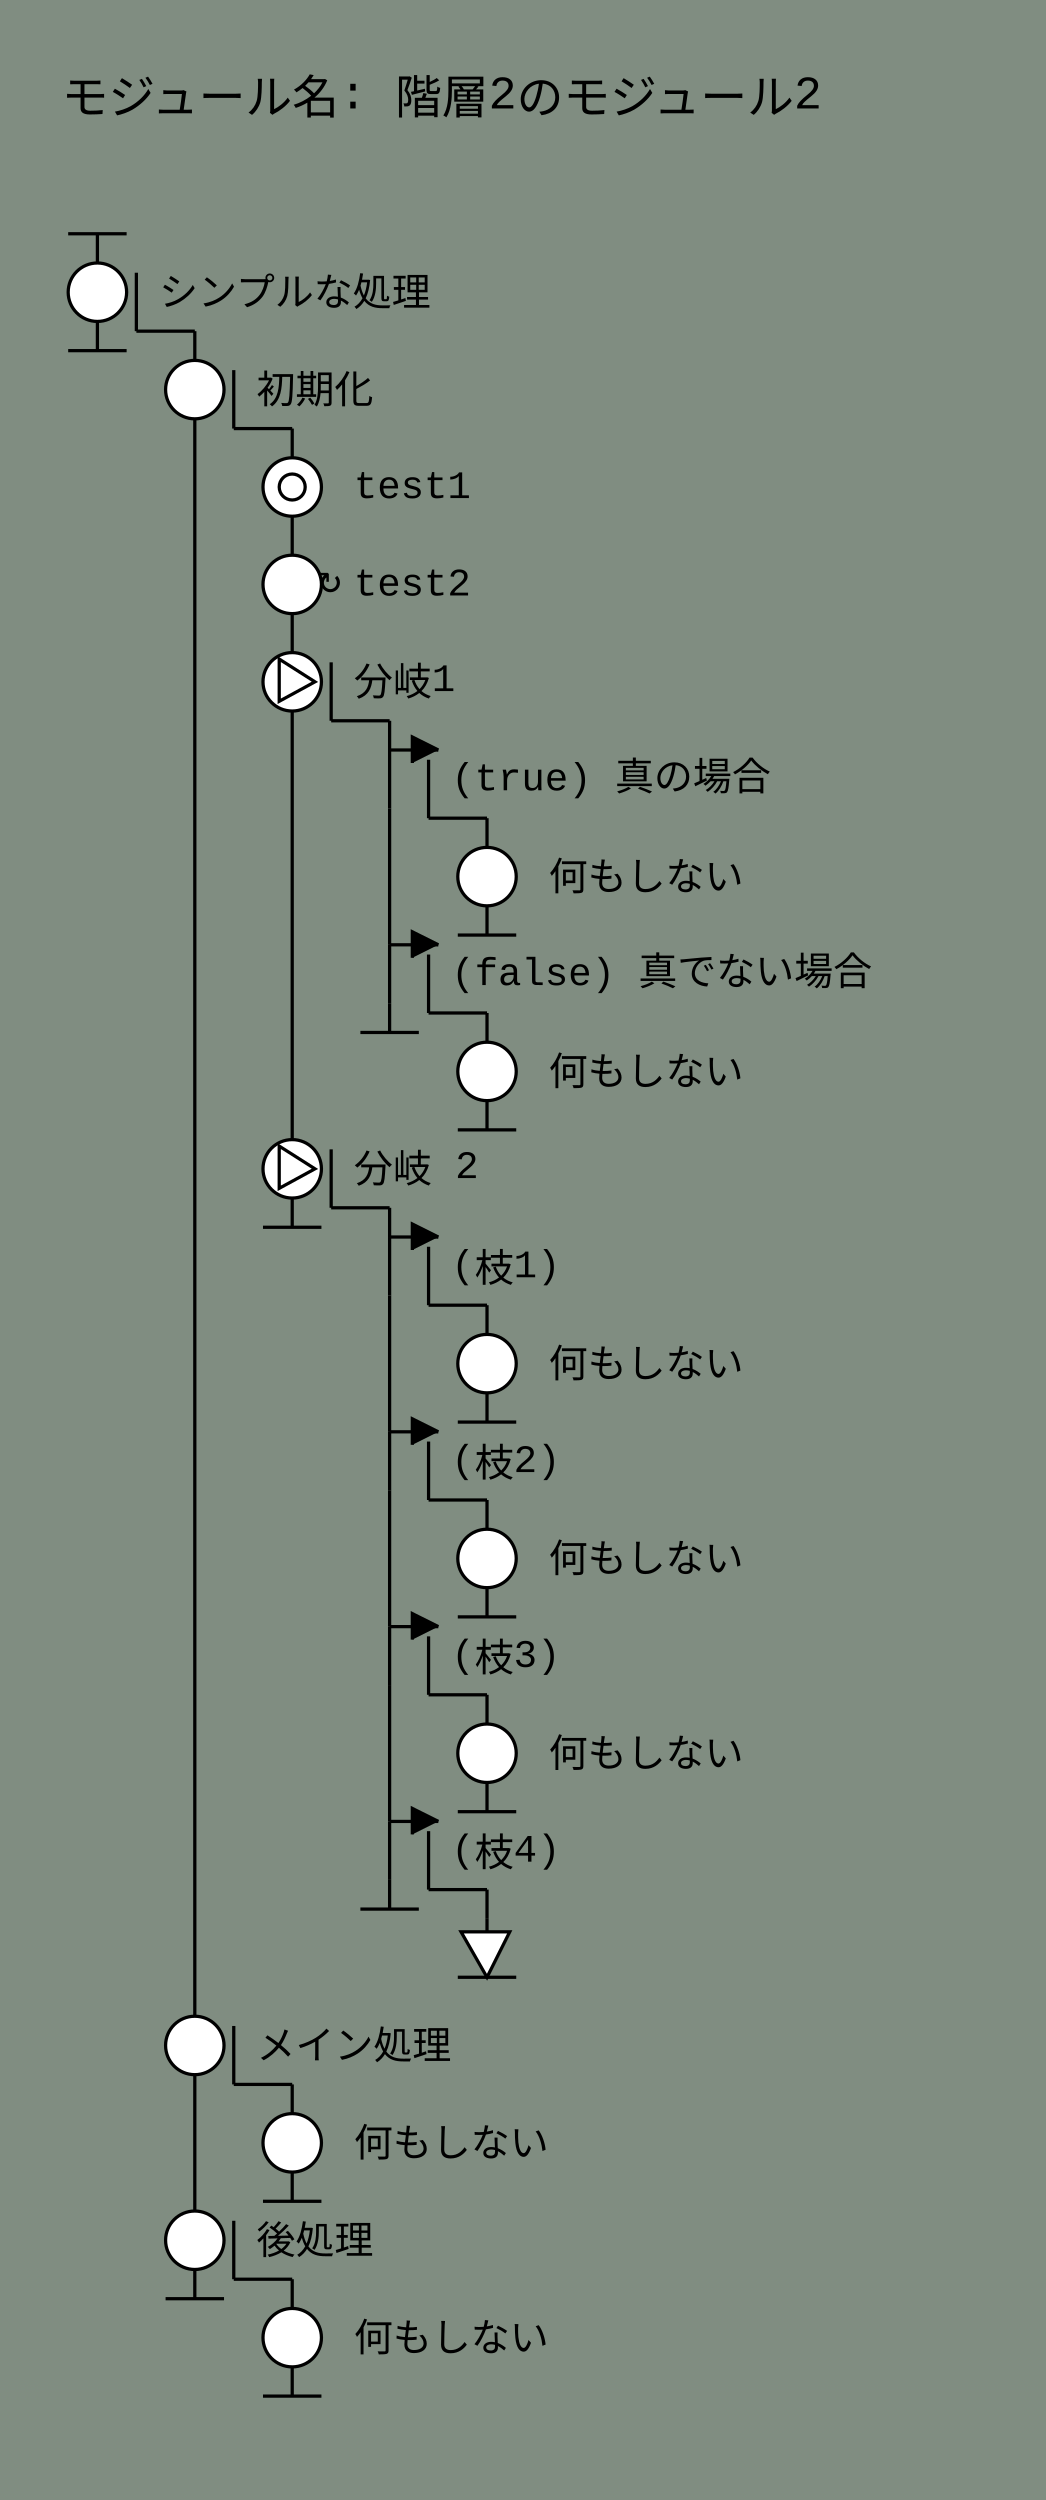
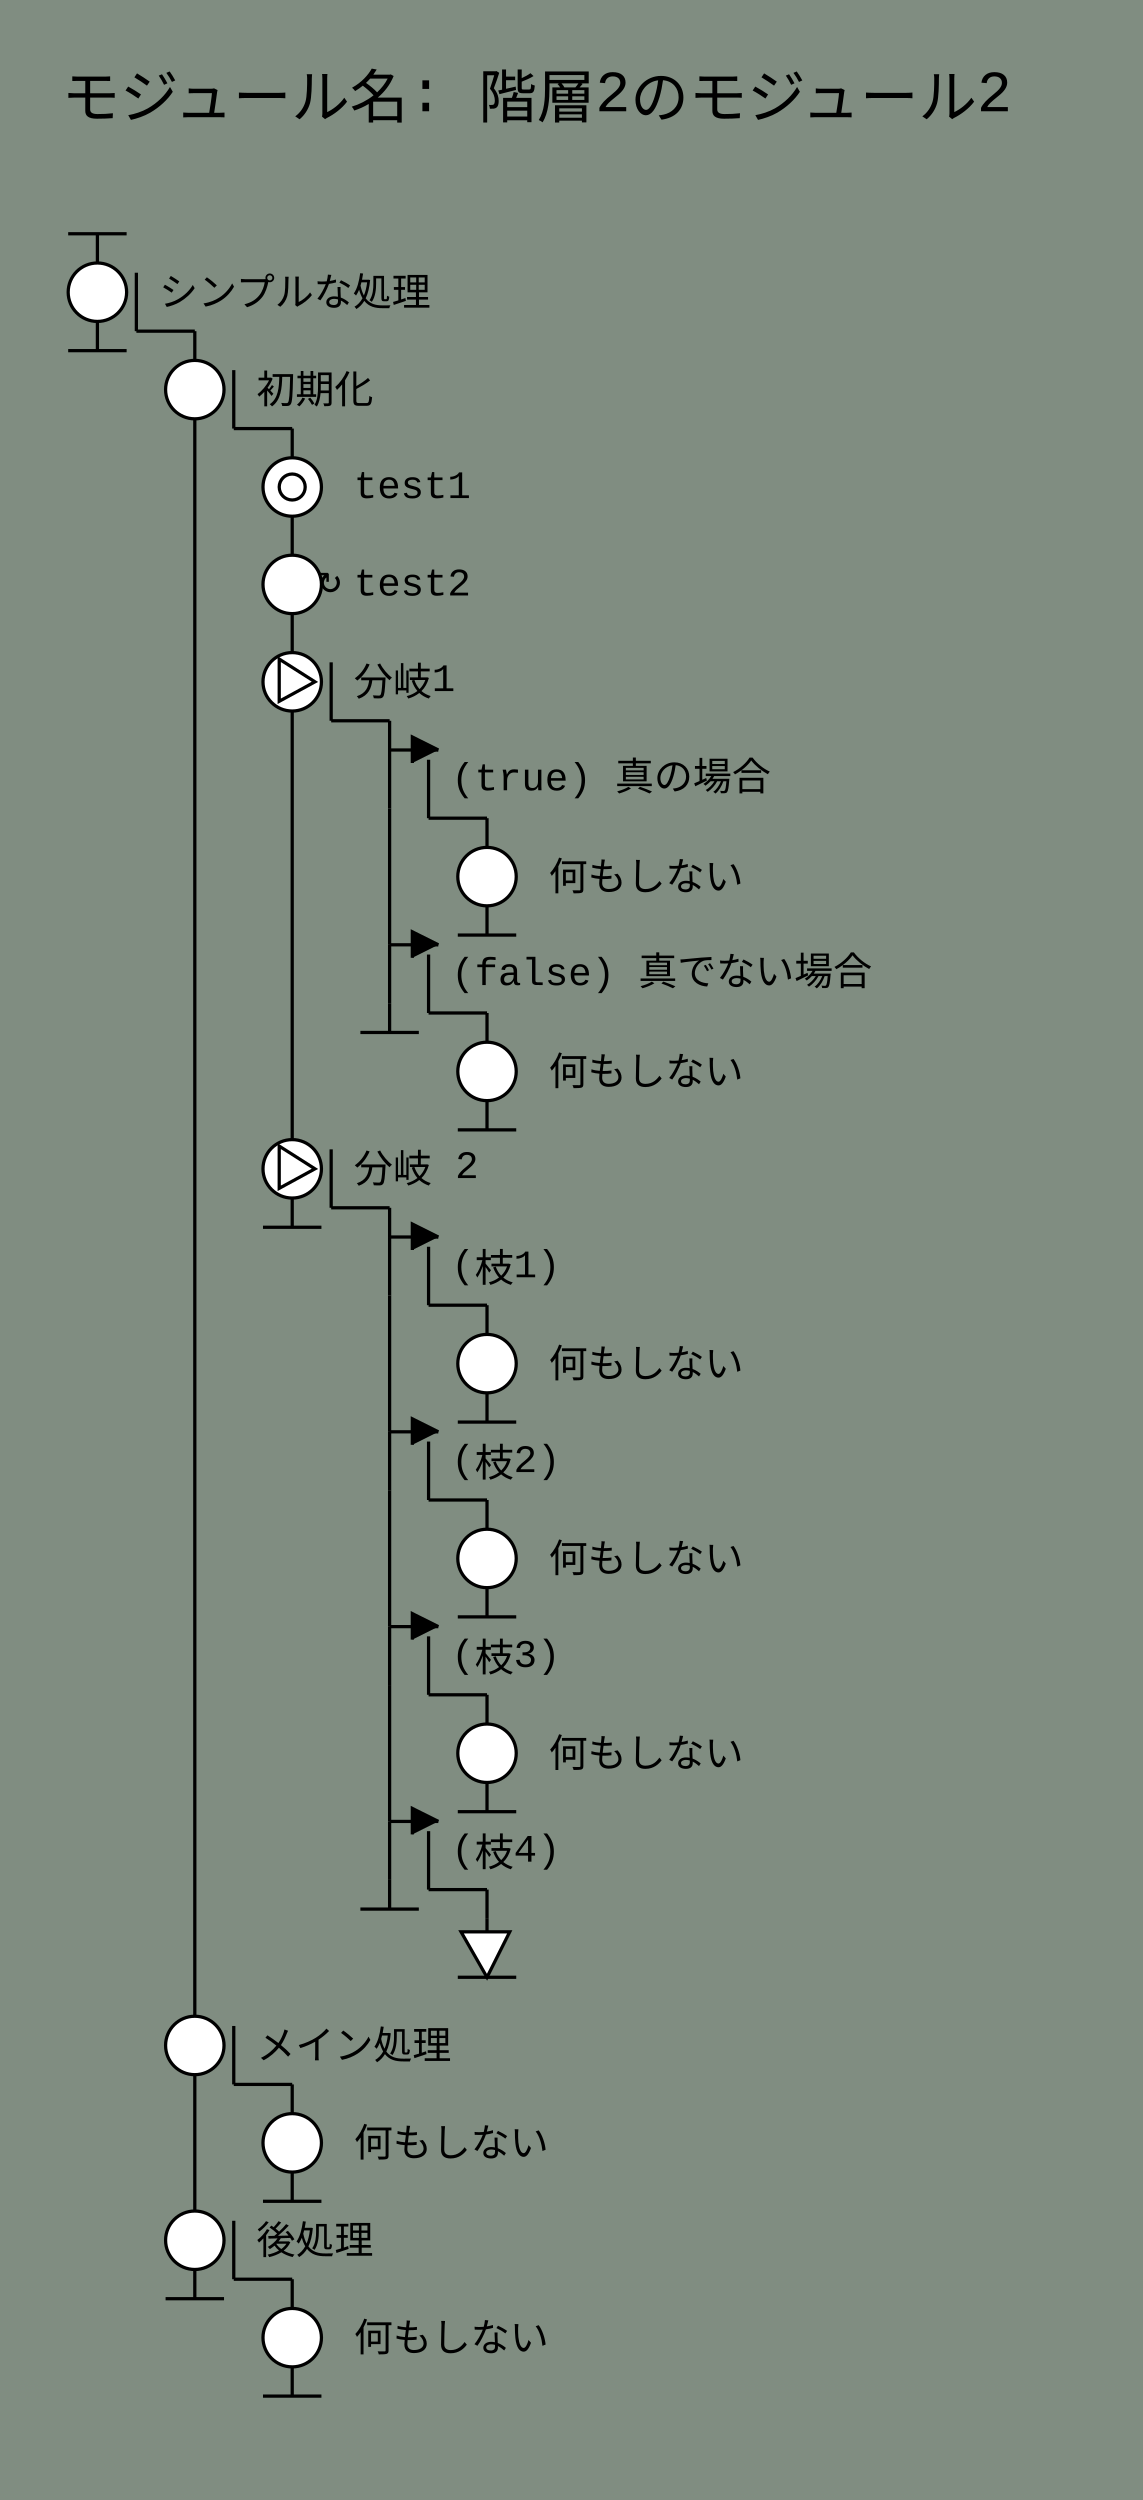
- <svg xmlns="http://www.w3.org/2000/svg" width="322" height="770" style="background-color: #808d81">
-   <rect x="0" y="0" width="322" height="770" fill="#808d81" stroke="#808d81" />
-   <text x="19" y="30" text-anchor="start" dominant-baseline="middle" font-family="Consolas, Meiryo UI, Courier New, monospace" font-size="120%" rotate="0">モジュール名: 階層2のモジュール2</text>
+ <svg xmlns="http://www.w3.org/2000/svg" width="352" height="770" style="background-color: #808d81">
+   <rect x="0" y="0" width="352" height="770" fill="#808d81" stroke="#808d81" />
+   <text x="19" y="30" text-anchor="start" dominant-baseline="middle" font-family="Consolas, Courier New, monospace" font-size="18px" rotate="0">モジュール名: 階層2のモジュール2</text>
  <circle cx="30" cy="90" r="9" fill="white" stroke="black" />
-   <text x="49" y="90" text-anchor="start" dominant-baseline="middle" font-family="Consolas, Meiryo UI, Courier New, monospace" font-size="100%" rotate="0">シンプルな処理</text>
+   <text x="49" y="90" text-anchor="start" dominant-baseline="middle" font-family="Consolas, Courier New, monospace" font-size="12px" rotate="0">シンプルな処理</text>
  <line x1="30" y1="72" x2="30" y2="81" stroke="black" />
  <line x1="21" y1="72" x2="39" y2="72" stroke="black" />
  <line x1="30" y1="99" x2="30" y2="108" stroke="black" />
  <line x1="21" y1="108" x2="39" y2="108" stroke="black" />
  <circle cx="60" cy="120" r="9" fill="white" stroke="black" />
-   <text x="79" y="120" text-anchor="start" dominant-baseline="middle" font-family="Consolas, Meiryo UI, Courier New, monospace" font-size="100%" rotate="0">初期化</text>
+   <text x="79" y="120" text-anchor="start" dominant-baseline="middle" font-family="Consolas, Courier New, monospace" font-size="12px" rotate="0">初期化</text>
  <line x1="60" y1="102" x2="60" y2="111" stroke="black" />
  <line x1="42" y1="102" x2="60" y2="102" stroke="black" />
  <line x1="42" y1="84" x2="42" y2="102" stroke="black" />
  <circle cx="90" cy="150" r="9" fill="white" stroke="black" />
  <circle cx="90" cy="150" r="4" fill="white" stroke="black" />
-   <text x="109" y="150" text-anchor="start" dominant-baseline="middle" font-family="Consolas, Meiryo UI, Courier New, monospace" font-size="100%" rotate="0">test1</text>
+   <text x="109" y="150" text-anchor="start" dominant-baseline="middle" font-family="Consolas, Courier New, monospace" font-size="12px" rotate="0">test1</text>
  <line x1="90" y1="132" x2="90" y2="141" stroke="black" />
  <line x1="72" y1="132" x2="90" y2="132" stroke="black" />
  <line x1="72" y1="114" x2="72" y2="132" stroke="black" />
  <circle cx="90" cy="180" r="9" fill="white" stroke="black" />
-   <text x="98" y="179" text-anchor="start" dominant-baseline="middle" font-family="Consolas, Meiryo UI, Courier New, monospace" font-size="100%" rotate="240">↻</text>
-   <text x="109" y="180" text-anchor="start" dominant-baseline="middle" font-family="Consolas, Meiryo UI, Courier New, monospace" font-size="100%" rotate="0">test2</text>
+   <text x="98" y="179" text-anchor="start" dominant-baseline="middle" font-family="Consolas, Courier New, monospace" font-size="12px" rotate="240">↻</text>
+   <text x="109" y="180" text-anchor="start" dominant-baseline="middle" font-family="Consolas, Courier New, monospace" font-size="12px" rotate="0">test2</text>
  <line x1="90" y1="159" x2="90" y2="171" stroke="black" />
  <circle cx="90" cy="210" r="9" fill="white" stroke="black" />
  <polygon points="97 210 86 216 86 203" fill="white" stroke="black" />
-   <text x="109" y="210" text-anchor="start" dominant-baseline="middle" font-family="Consolas, Meiryo UI, Courier New, monospace" font-size="100%" rotate="0">分岐1</text>
+   <text x="109" y="210" text-anchor="start" dominant-baseline="middle" font-family="Consolas, Courier New, monospace" font-size="12px" rotate="0">分岐1</text>
  <line x1="90" y1="189" x2="90" y2="201" stroke="black" />
  <line x1="120" y1="231" x2="120" y2="249" stroke="black" />
  <line x1="120" y1="231" x2="135" y2="231" stroke="black" />
  <path d="M 135 231 L 127 227 L 127 235" stroke="black" fill="black" />
-   <text x="139" y="240" text-anchor="start" dominant-baseline="middle" font-family="Consolas, Meiryo UI, Courier New, monospace" font-size="100%" rotate="0">(true) 真の場合</text>
+   <text x="139" y="240" text-anchor="start" dominant-baseline="middle" font-family="Consolas, Courier New, monospace" font-size="12px" rotate="0">(true) 真の場合</text>
  <line x1="120" y1="222" x2="120" y2="231" stroke="black" />
  <line x1="102" y1="222" x2="120" y2="222" stroke="black" />
  <line x1="102" y1="204" x2="102" y2="222" stroke="black" />
  <circle cx="150" cy="270" r="9" fill="white" stroke="black" />
-   <text x="169" y="270" text-anchor="start" dominant-baseline="middle" font-family="Consolas, Meiryo UI, Courier New, monospace" font-size="100%" rotate="0">何もしない</text>
+   <text x="169" y="270" text-anchor="start" dominant-baseline="middle" font-family="Consolas, Courier New, monospace" font-size="12px" rotate="0">何もしない</text>
  <line x1="150" y1="279" x2="150" y2="288" stroke="black" />
  <line x1="141" y1="288" x2="159" y2="288" stroke="black" />
  <line x1="150" y1="252" x2="150" y2="261" stroke="black" />
  <line x1="132" y1="252" x2="150" y2="252" stroke="black" />
  <line x1="132" y1="234" x2="132" y2="252" stroke="black" />
  <line x1="120" y1="291" x2="120" y2="309" stroke="black" />
  <line x1="120" y1="291" x2="135" y2="291" stroke="black" />
  <path d="M 135 291 L 127 287 L 127 295" stroke="black" fill="black" />
-   <text x="139" y="300" text-anchor="start" dominant-baseline="middle" font-family="Consolas, Meiryo UI, Courier New, monospace" font-size="100%" rotate="0">(false) 真でない場合</text>
+   <text x="139" y="300" text-anchor="start" dominant-baseline="middle" font-family="Consolas, Courier New, monospace" font-size="12px" rotate="0">(false) 真でない場合</text>
  <line x1="120" y1="249" x2="120" y2="291" stroke="black" />
  <line x1="120" y1="309" x2="120" y2="318" stroke="black" />
  <line x1="111" y1="318" x2="129" y2="318" stroke="black" />
  <circle cx="150" cy="330" r="9" fill="white" stroke="black" />
-   <text x="169" y="330" text-anchor="start" dominant-baseline="middle" font-family="Consolas, Meiryo UI, Courier New, monospace" font-size="100%" rotate="0">何もしない</text>
+   <text x="169" y="330" text-anchor="start" dominant-baseline="middle" font-family="Consolas, Courier New, monospace" font-size="12px" rotate="0">何もしない</text>
  <line x1="150" y1="339" x2="150" y2="348" stroke="black" />
  <line x1="141" y1="348" x2="159" y2="348" stroke="black" />
  <line x1="150" y1="312" x2="150" y2="321" stroke="black" />
  <line x1="132" y1="312" x2="150" y2="312" stroke="black" />
  <line x1="132" y1="294" x2="132" y2="312" stroke="black" />
  <circle cx="90" cy="360" r="9" fill="white" stroke="black" />
  <polygon points="97 360 86 366 86 353" fill="white" stroke="black" />
-   <text x="109" y="360" text-anchor="start" dominant-baseline="middle" font-family="Consolas, Meiryo UI, Courier New, monospace" font-size="100%" rotate="0">分岐 2</text>
+   <text x="109" y="360" text-anchor="start" dominant-baseline="middle" font-family="Consolas, Courier New, monospace" font-size="12px" rotate="0">分岐 2</text>
  <line x1="90" y1="219" x2="90" y2="351" stroke="black" />
  <line x1="90" y1="369" x2="90" y2="378" stroke="black" />
  <line x1="81" y1="378" x2="99" y2="378" stroke="black" />
  <line x1="120" y1="381" x2="120" y2="399" stroke="black" />
  <line x1="120" y1="381" x2="135" y2="381" stroke="black" />
  <path d="M 135 381 L 127 377 L 127 385" stroke="black" fill="black" />
-   <text x="139" y="390" text-anchor="start" dominant-baseline="middle" font-family="Consolas, Meiryo UI, Courier New, monospace" font-size="100%" rotate="0">(枝1)</text>
+   <text x="139" y="390" text-anchor="start" dominant-baseline="middle" font-family="Consolas, Courier New, monospace" font-size="12px" rotate="0">(枝1)</text>
  <line x1="120" y1="372" x2="120" y2="381" stroke="black" />
  <line x1="102" y1="372" x2="120" y2="372" stroke="black" />
  <line x1="102" y1="354" x2="102" y2="372" stroke="black" />
  <circle cx="150" cy="420" r="9" fill="white" stroke="black" />
-   <text x="169" y="420" text-anchor="start" dominant-baseline="middle" font-family="Consolas, Meiryo UI, Courier New, monospace" font-size="100%" rotate="0">何もしない</text>
+   <text x="169" y="420" text-anchor="start" dominant-baseline="middle" font-family="Consolas, Courier New, monospace" font-size="12px" rotate="0">何もしない</text>
  <line x1="150" y1="429" x2="150" y2="438" stroke="black" />
  <line x1="141" y1="438" x2="159" y2="438" stroke="black" />
  <line x1="150" y1="402" x2="150" y2="411" stroke="black" />
  <line x1="132" y1="402" x2="150" y2="402" stroke="black" />
  <line x1="132" y1="384" x2="132" y2="402" stroke="black" />
  <line x1="120" y1="441" x2="120" y2="459" stroke="black" />
  <line x1="120" y1="441" x2="135" y2="441" stroke="black" />
  <path d="M 135 441 L 127 437 L 127 445" stroke="black" fill="black" />
-   <text x="139" y="450" text-anchor="start" dominant-baseline="middle" font-family="Consolas, Meiryo UI, Courier New, monospace" font-size="100%" rotate="0">(枝2)</text>
+   <text x="139" y="450" text-anchor="start" dominant-baseline="middle" font-family="Consolas, Courier New, monospace" font-size="12px" rotate="0">(枝2)</text>
  <line x1="120" y1="399" x2="120" y2="441" stroke="black" />
  <circle cx="150" cy="480" r="9" fill="white" stroke="black" />
-   <text x="169" y="480" text-anchor="start" dominant-baseline="middle" font-family="Consolas, Meiryo UI, Courier New, monospace" font-size="100%" rotate="0">何もしない</text>
+   <text x="169" y="480" text-anchor="start" dominant-baseline="middle" font-family="Consolas, Courier New, monospace" font-size="12px" rotate="0">何もしない</text>
  <line x1="150" y1="489" x2="150" y2="498" stroke="black" />
  <line x1="141" y1="498" x2="159" y2="498" stroke="black" />
  <line x1="150" y1="462" x2="150" y2="471" stroke="black" />
  <line x1="132" y1="462" x2="150" y2="462" stroke="black" />
  <line x1="132" y1="444" x2="132" y2="462" stroke="black" />
  <line x1="120" y1="501" x2="120" y2="519" stroke="black" />
  <line x1="120" y1="501" x2="135" y2="501" stroke="black" />
  <path d="M 135 501 L 127 497 L 127 505" stroke="black" fill="black" />
-   <text x="139" y="510" text-anchor="start" dominant-baseline="middle" font-family="Consolas, Meiryo UI, Courier New, monospace" font-size="100%" rotate="0">(枝3)</text>
+   <text x="139" y="510" text-anchor="start" dominant-baseline="middle" font-family="Consolas, Courier New, monospace" font-size="12px" rotate="0">(枝3)</text>
  <line x1="120" y1="459" x2="120" y2="501" stroke="black" />
  <circle cx="150" cy="540" r="9" fill="white" stroke="black" />
-   <text x="169" y="540" text-anchor="start" dominant-baseline="middle" font-family="Consolas, Meiryo UI, Courier New, monospace" font-size="100%" rotate="0">何もしない</text>
+   <text x="169" y="540" text-anchor="start" dominant-baseline="middle" font-family="Consolas, Courier New, monospace" font-size="12px" rotate="0">何もしない</text>
  <line x1="150" y1="549" x2="150" y2="558" stroke="black" />
  <line x1="141" y1="558" x2="159" y2="558" stroke="black" />
  <line x1="150" y1="522" x2="150" y2="531" stroke="black" />
  <line x1="132" y1="522" x2="150" y2="522" stroke="black" />
  <line x1="132" y1="504" x2="132" y2="522" stroke="black" />
  <line x1="120" y1="561" x2="120" y2="579" stroke="black" />
  <line x1="120" y1="561" x2="135" y2="561" stroke="black" />
  <path d="M 135 561 L 127 557 L 127 565" stroke="black" fill="black" />
-   <text x="139" y="570" text-anchor="start" dominant-baseline="middle" font-family="Consolas, Meiryo UI, Courier New, monospace" font-size="100%" rotate="0">(枝4)</text>
+   <text x="139" y="570" text-anchor="start" dominant-baseline="middle" font-family="Consolas, Courier New, monospace" font-size="12px" rotate="0">(枝4)</text>
  <line x1="120" y1="519" x2="120" y2="561" stroke="black" />
  <line x1="120" y1="579" x2="120" y2="588" stroke="black" />
  <line x1="111" y1="588" x2="129" y2="588" stroke="black" />
  <line x1="150" y1="591" x2="150" y2="600" stroke="black" />
  <polygon points="150 609 142 595 157 595" fill="white" stroke="black" />
  <line x1="141" y1="609" x2="159" y2="609" stroke="black" />
  <line x1="150" y1="582" x2="150" y2="591" stroke="black" />
  <line x1="132" y1="582" x2="150" y2="582" stroke="black" />
  <line x1="132" y1="564" x2="132" y2="582" stroke="black" />
  <circle cx="60" cy="630" r="9" fill="white" stroke="black" />
-   <text x="79" y="630" text-anchor="start" dominant-baseline="middle" font-family="Consolas, Meiryo UI, Courier New, monospace" font-size="100%" rotate="0">メイン処理</text>
+   <text x="79" y="630" text-anchor="start" dominant-baseline="middle" font-family="Consolas, Courier New, monospace" font-size="12px" rotate="0">メイン処理</text>
  <line x1="60" y1="129" x2="60" y2="621" stroke="black" />
  <circle cx="90" cy="660" r="9" fill="white" stroke="black" />
-   <text x="109" y="660" text-anchor="start" dominant-baseline="middle" font-family="Consolas, Meiryo UI, Courier New, monospace" font-size="100%" rotate="0">何もしない</text>
+   <text x="109" y="660" text-anchor="start" dominant-baseline="middle" font-family="Consolas, Courier New, monospace" font-size="12px" rotate="0">何もしない</text>
  <line x1="90" y1="669" x2="90" y2="678" stroke="black" />
  <line x1="81" y1="678" x2="99" y2="678" stroke="black" />
  <line x1="90" y1="642" x2="90" y2="651" stroke="black" />
  <line x1="72" y1="642" x2="90" y2="642" stroke="black" />
  <line x1="72" y1="624" x2="72" y2="642" stroke="black" />
  <circle cx="60" cy="690" r="9" fill="white" stroke="black" />
-   <text x="79" y="690" text-anchor="start" dominant-baseline="middle" font-family="Consolas, Meiryo UI, Courier New, monospace" font-size="100%" rotate="0">後処理</text>
+   <text x="79" y="690" text-anchor="start" dominant-baseline="middle" font-family="Consolas, Courier New, monospace" font-size="12px" rotate="0">後処理</text>
  <line x1="60" y1="639" x2="60" y2="681" stroke="black" />
  <line x1="60" y1="699" x2="60" y2="708" stroke="black" />
  <line x1="51" y1="708" x2="69" y2="708" stroke="black" />
  <circle cx="90" cy="720" r="9" fill="white" stroke="black" />
-   <text x="109" y="720" text-anchor="start" dominant-baseline="middle" font-family="Consolas, Meiryo UI, Courier New, monospace" font-size="100%" rotate="0">何もしない</text>
+   <text x="109" y="720" text-anchor="start" dominant-baseline="middle" font-family="Consolas, Courier New, monospace" font-size="12px" rotate="0">何もしない</text>
  <line x1="90" y1="729" x2="90" y2="738" stroke="black" />
  <line x1="81" y1="738" x2="99" y2="738" stroke="black" />
  <line x1="90" y1="702" x2="90" y2="711" stroke="black" />
  <line x1="72" y1="702" x2="90" y2="702" stroke="black" />
  <line x1="72" y1="684" x2="72" y2="702" stroke="black" />
</svg>
